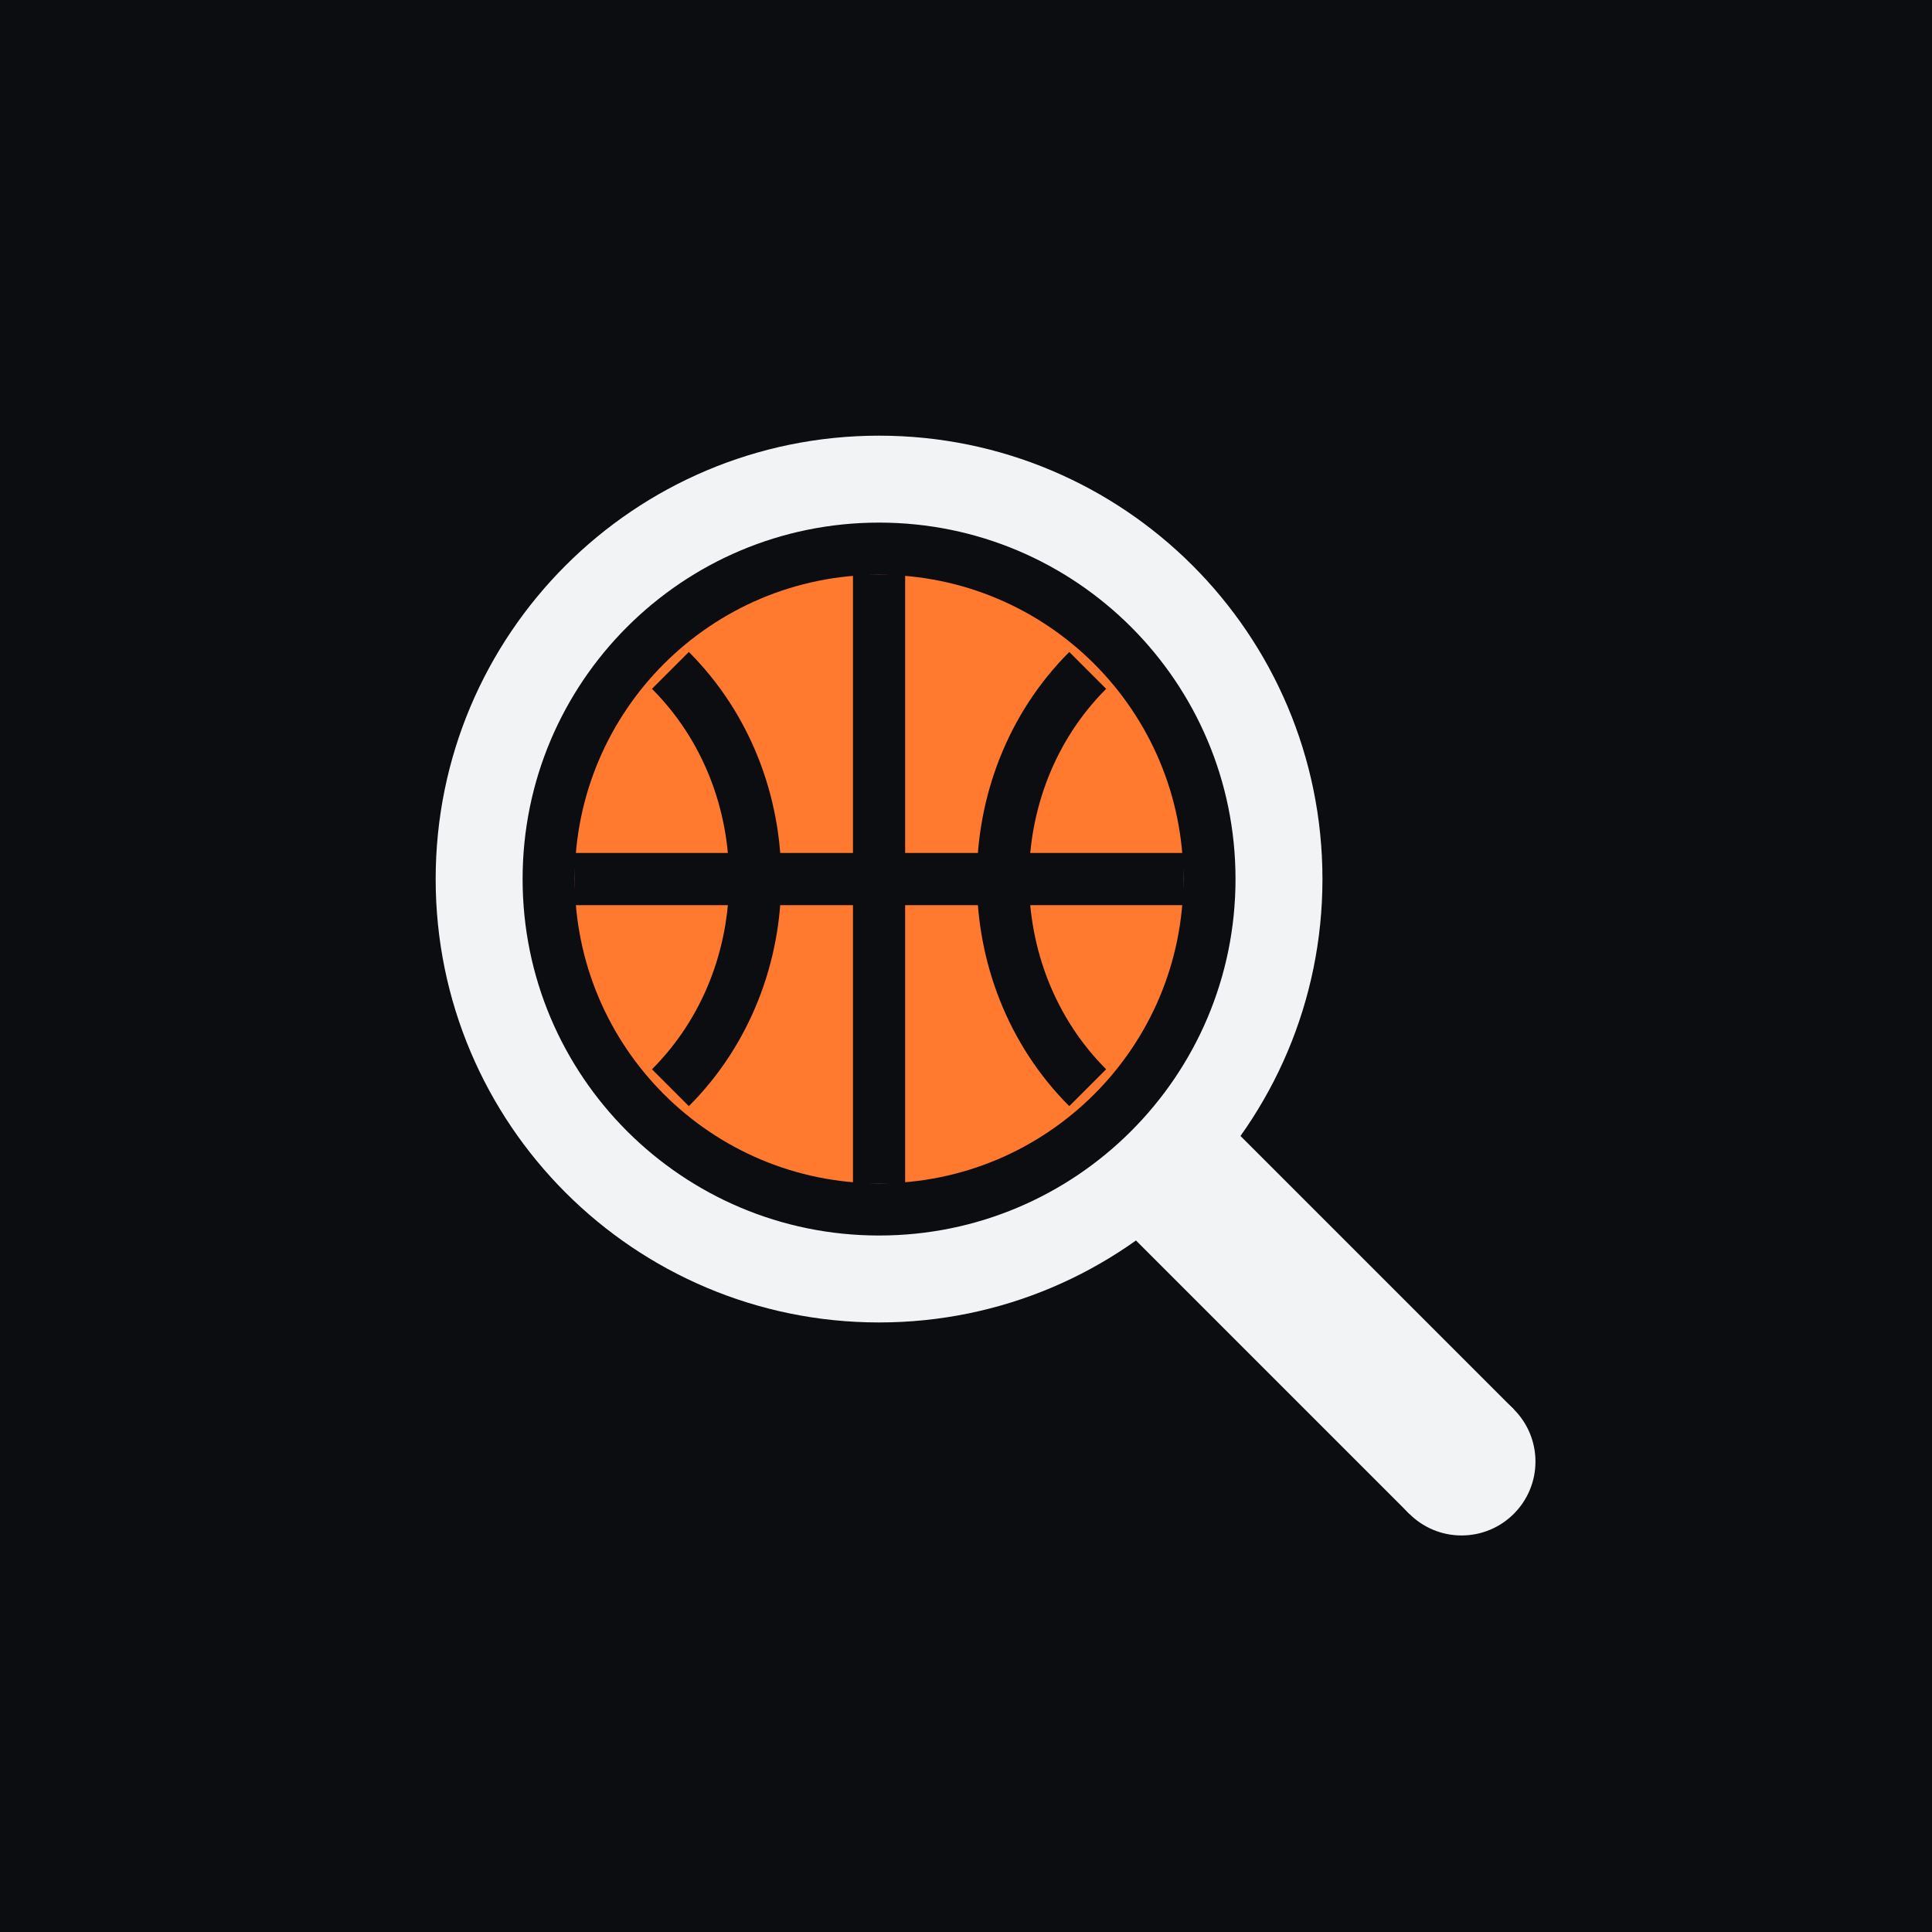
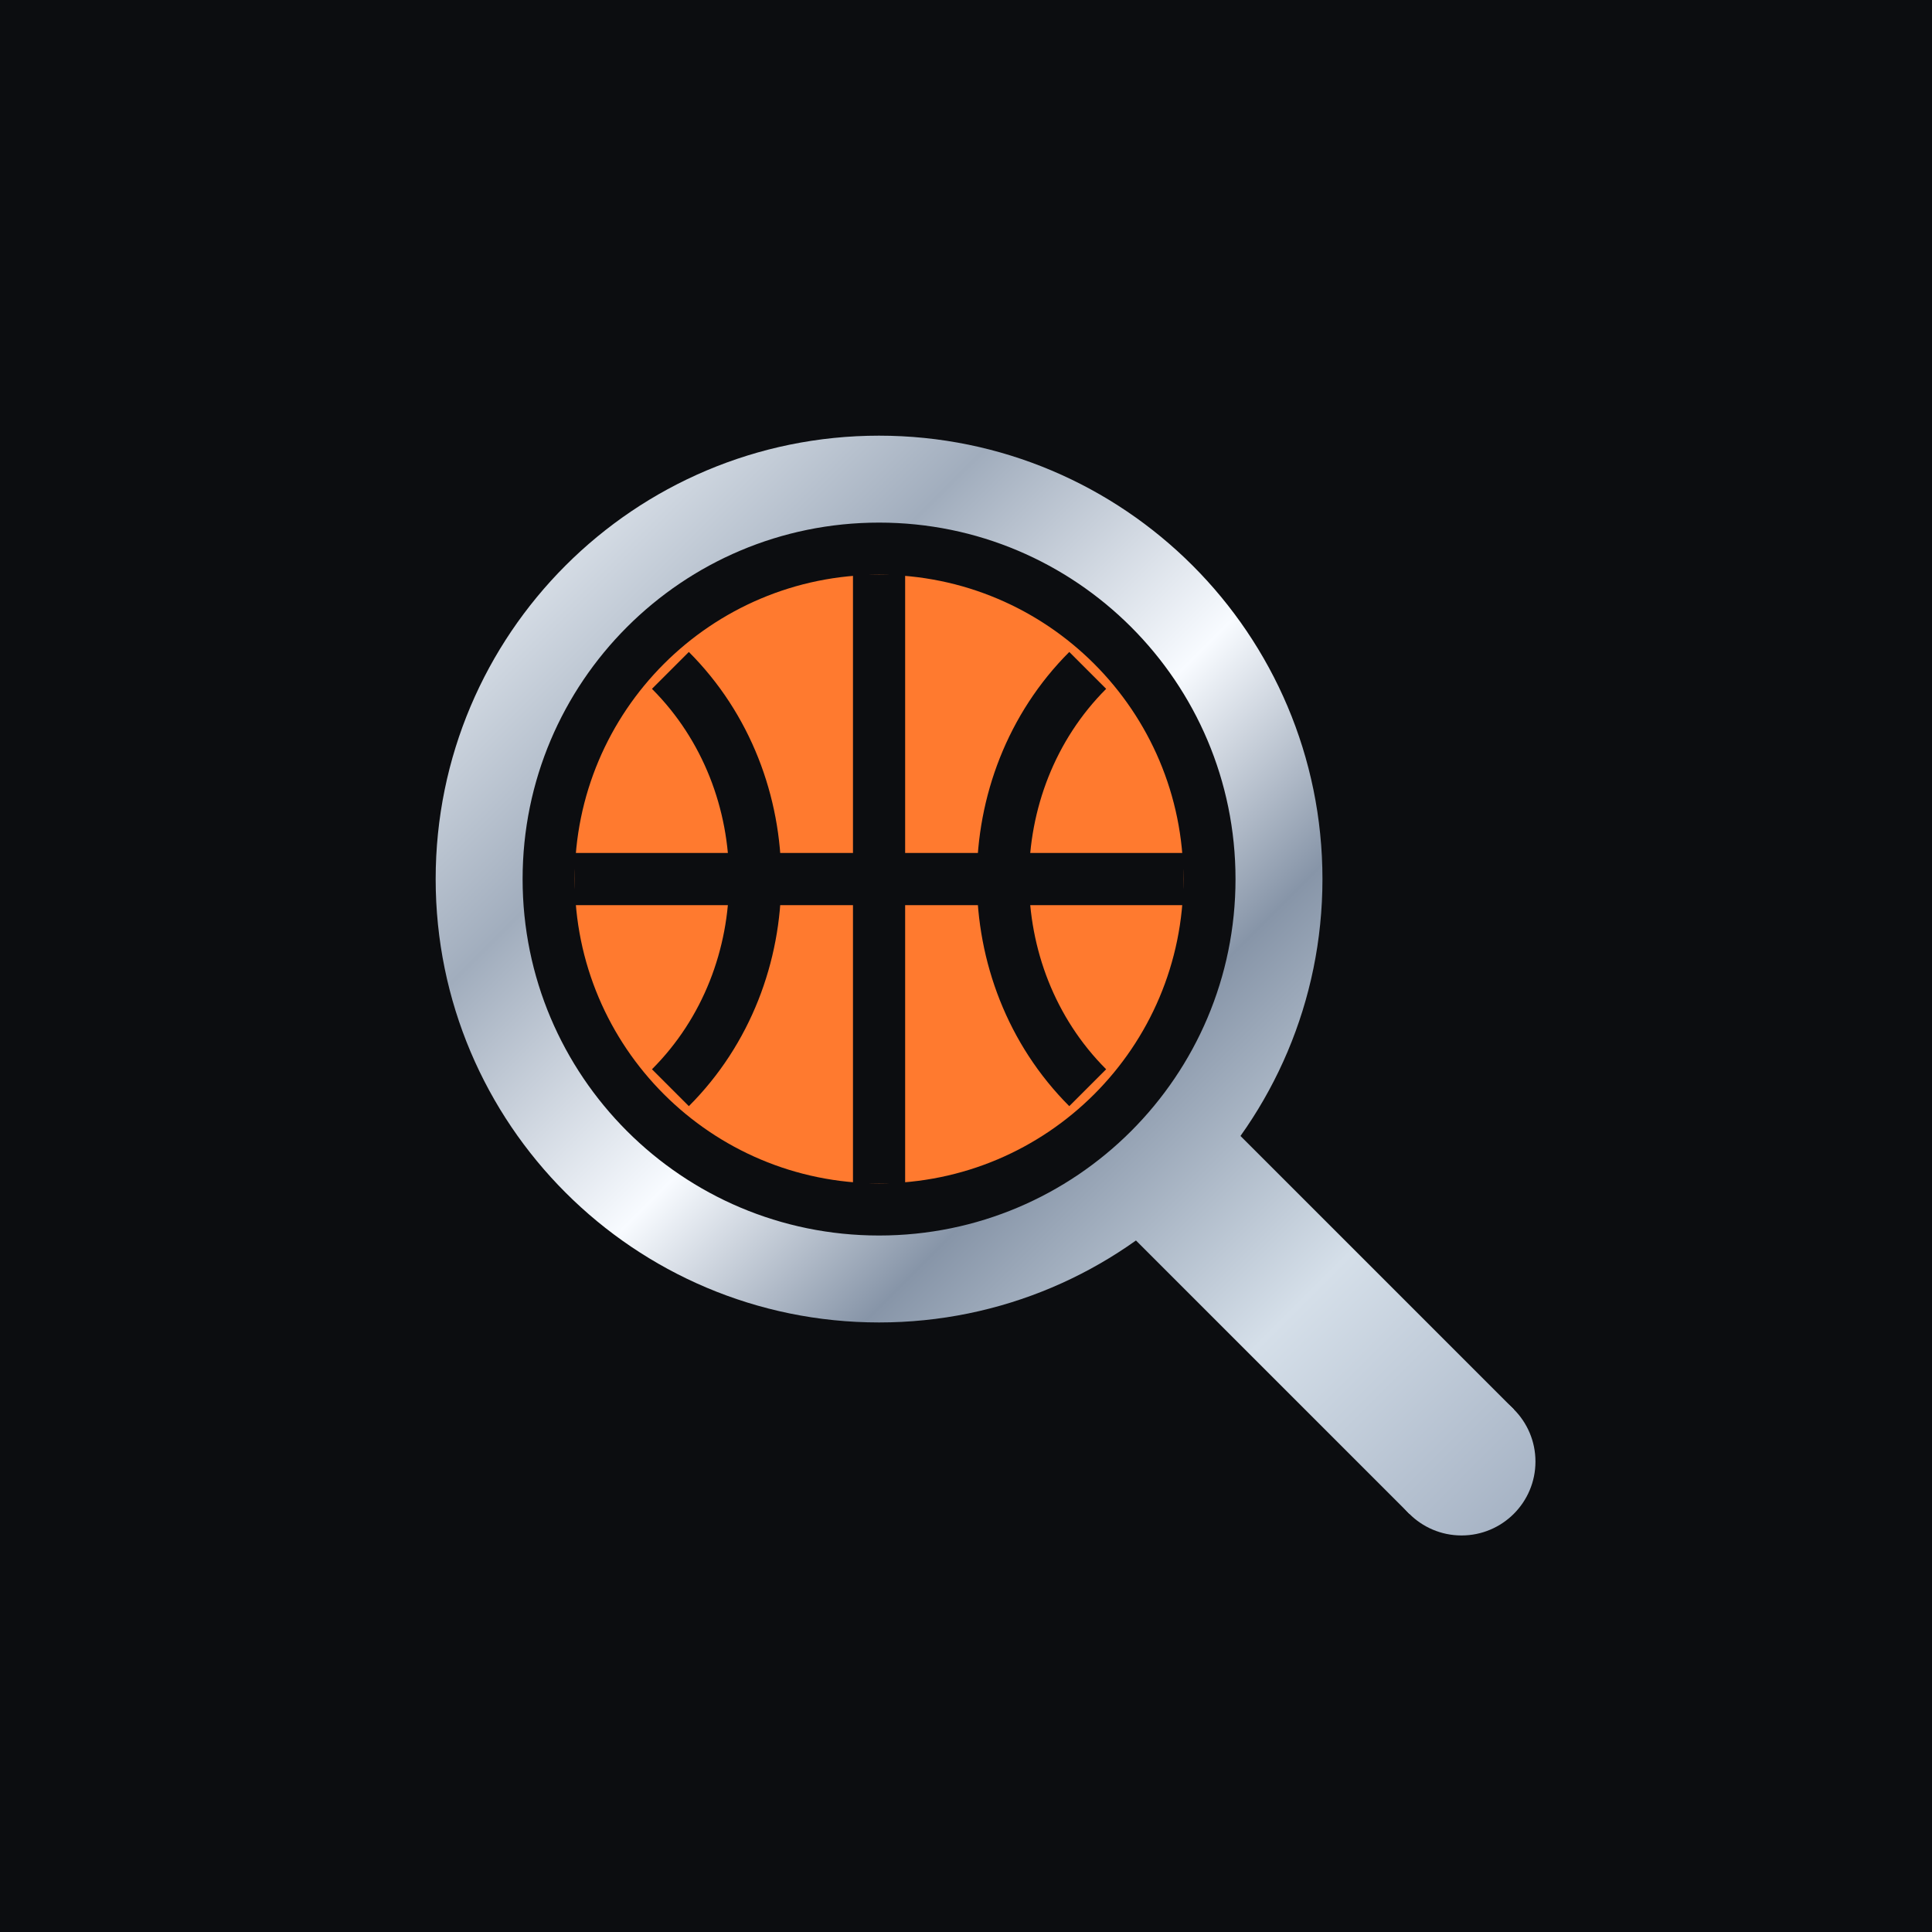
<svg xmlns="http://www.w3.org/2000/svg" viewBox="0 0 32 32" width="512" height="512">
+   <defs>
+     <linearGradient id="silver" x1="5" y1="5" x2="29" y2="29" gradientUnits="userSpaceOnUse">
+       <stop offset="0" stop-color="#eef3f8" />
+       <stop offset="0.22" stop-color="#a1adbd" />
+       <stop offset="0.42" stop-color="#f8fbff" />
+       <stop offset="0.58" stop-color="#8795a8" />
+       <stop offset="0.78" stop-color="#d5dfe9" />
+       <stop offset="1" stop-color="#a3b0c2" />
+     </linearGradient>
+   </defs>
  <rect width="32" height="32" fill="#0c0d10" />
  <g transform="translate(16 16) scale(0.72) translate(-16 -16)">
-     <line x1="20.5" y1="20.5" x2="27.4" y2="27.4" stroke="#f2f3f5" stroke-width="3.4" stroke-linecap="butt" />
-     <circle cx="27.4" cy="27.4" r="1.7" fill="#f2f3f5" />
+     <line x1="20.5" y1="20.5" x2="27.4" y2="27.4" stroke="url(#silver)" stroke-width="3.4" stroke-linecap="butt" />
+     <circle cx="27.4" cy="27.4" r="1.7" fill="url(#silver)" />
    <circle cx="14" cy="14" r="7" fill="#ff7a2f" />
    <path d="M7 14h14M14 7v14M9.2 9.2c2.6 2.6 2.6 7 0 9.6M18.8 9.2c-2.6 2.6-2.6 7 0 9.6" fill="none" stroke="#0c0d10" stroke-width="1.2" />
-     <circle cx="14" cy="14" r="9.2" fill="none" stroke="#f2f3f5" stroke-width="2" />
+     <circle cx="14" cy="14" r="9.2" fill="none" stroke="url(#silver)" stroke-width="2" />
  </g>
</svg>
